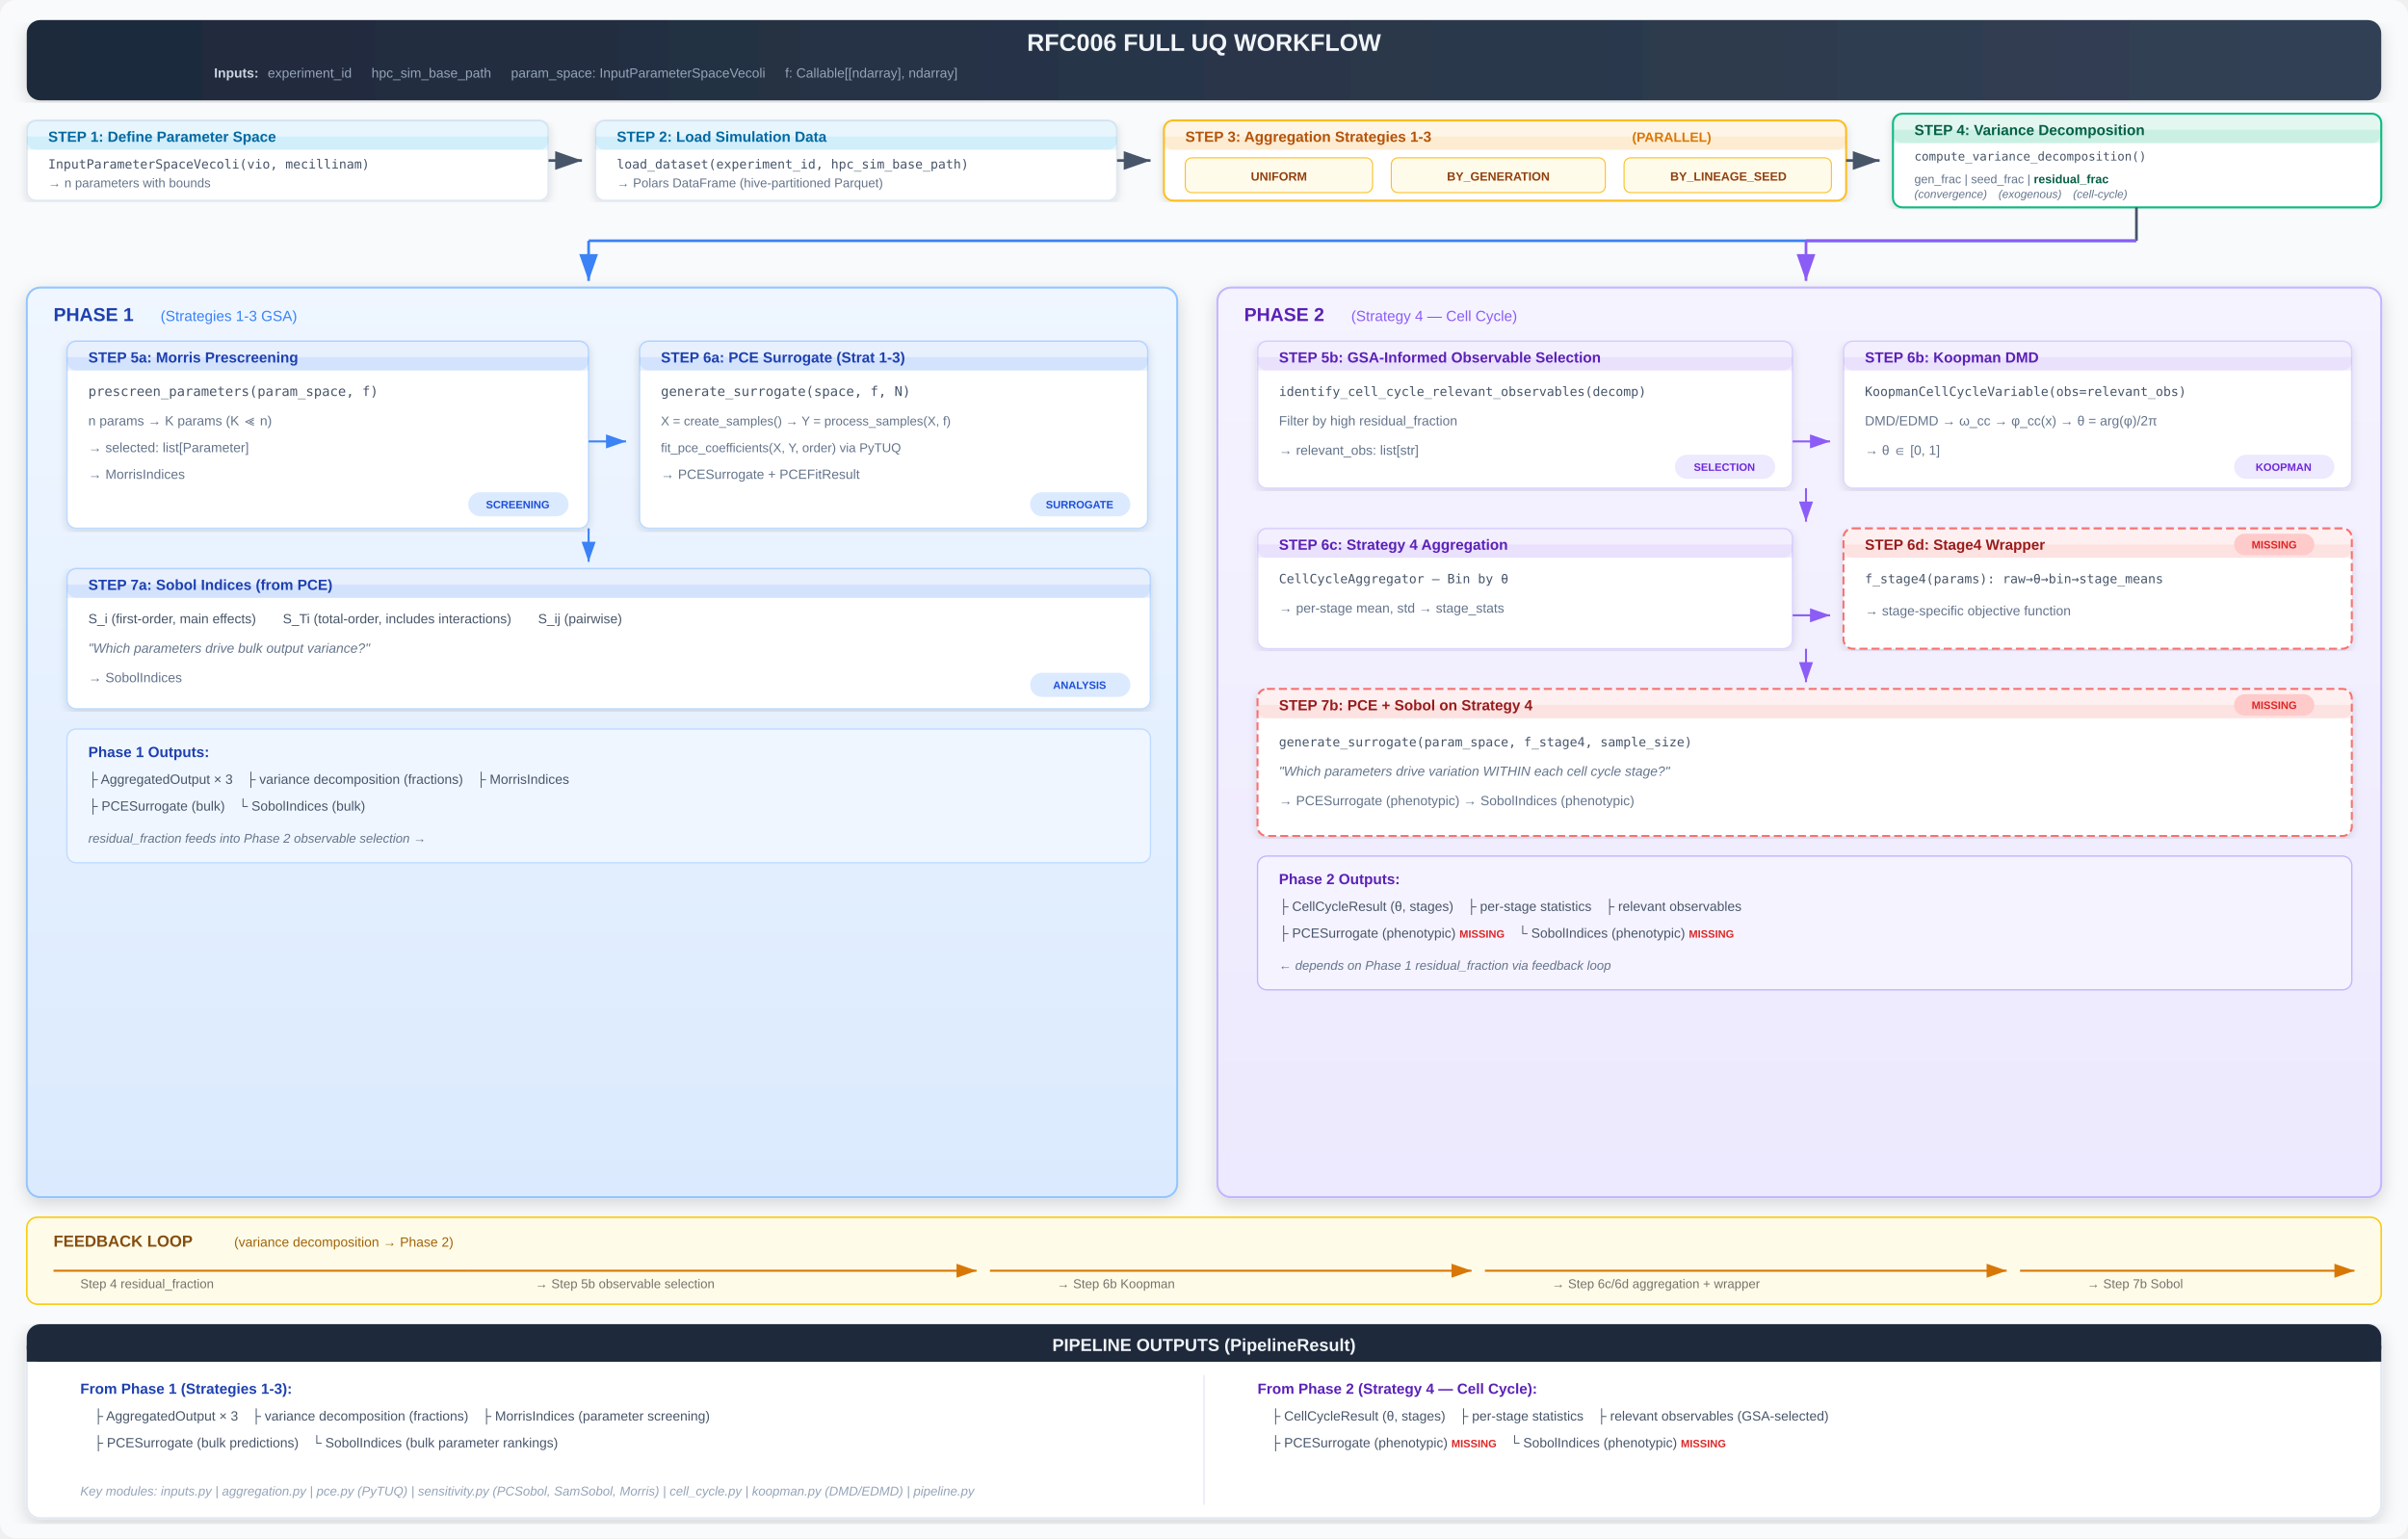
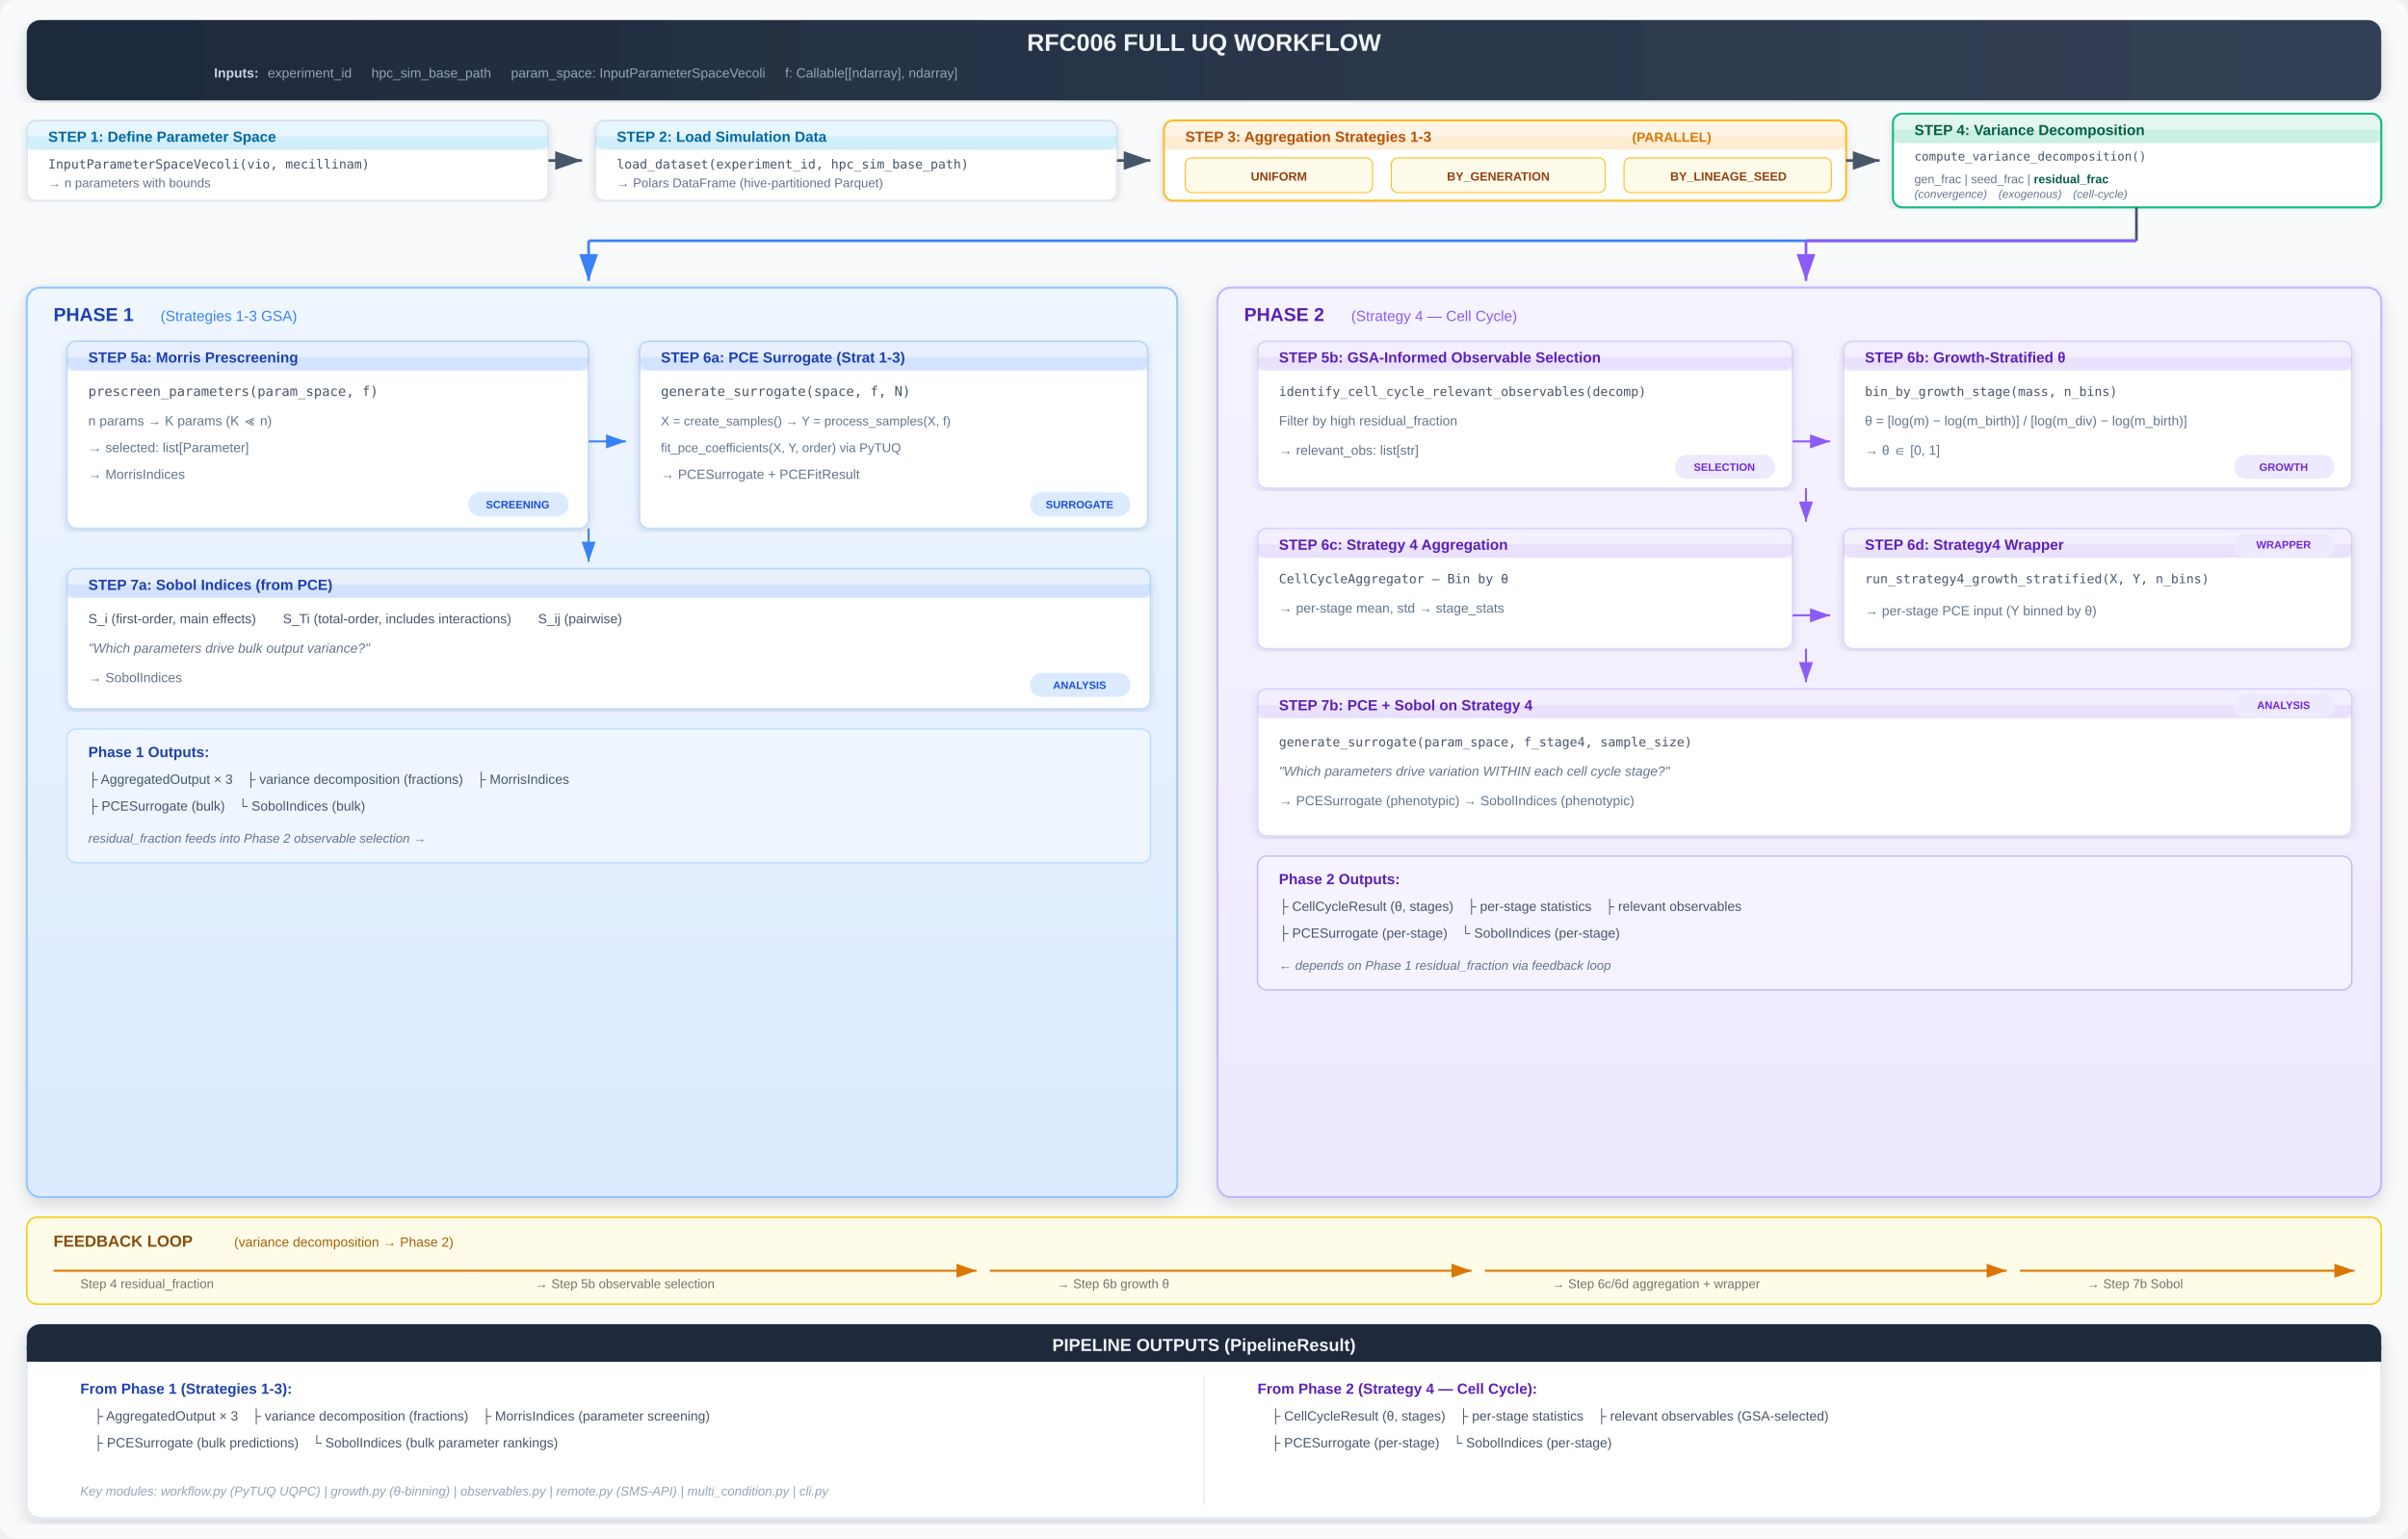
<svg xmlns="http://www.w3.org/2000/svg" viewBox="0 0 1800 1150" font-family="'Segoe UI', Arial, Helvetica, sans-serif">
  <defs>
    <marker id="arrow" markerWidth="10" markerHeight="7" refX="10" refY="3.5" orient="auto">
      <polygon points="0 0, 10 3.5, 0 7" fill="#475569" />
    </marker>
    <marker id="arrow-blue" markerWidth="10" markerHeight="7" refX="10" refY="3.5" orient="auto">
      <polygon points="0 0, 10 3.5, 0 7" fill="#3b82f6" />
    </marker>
    <marker id="arrow-purple" markerWidth="10" markerHeight="7" refX="10" refY="3.5" orient="auto">
      <polygon points="0 0, 10 3.5, 0 7" fill="#8b5cf6" />
    </marker>
    <marker id="arrow-amber" markerWidth="10" markerHeight="7" refX="10" refY="3.5" orient="auto">
      <polygon points="0 0, 10 3.5, 0 7" fill="#d97706" />
    </marker>
    <linearGradient id="headerGrad" x1="0" y1="0" x2="1" y2="0">
      <stop offset="0%" stop-color="#1e293b" />
      <stop offset="100%" stop-color="#334155" />
    </linearGradient>
    <linearGradient id="phase1Grad" x1="0" y1="0" x2="0" y2="1">
      <stop offset="0%" stop-color="#eff6ff" />
      <stop offset="100%" stop-color="#dbeafe" />
    </linearGradient>
    <linearGradient id="phase2Grad" x1="0" y1="0" x2="0" y2="1">
      <stop offset="0%" stop-color="#f5f3ff" />
      <stop offset="100%" stop-color="#ede9fe" />
    </linearGradient>
    <filter id="shadow" x="-2%" y="-2%" width="104%" height="104%">
      <feDropShadow dx="0" dy="2" stdDeviation="3" flood-color="#00000020" />
    </filter>
    <filter id="shadow-lg" x="-3%" y="-3%" width="106%" height="106%">
      <feDropShadow dx="0" dy="4" stdDeviation="6" flood-color="#00000025" />
    </filter>
  </defs>
  <rect width="1800" height="1150" fill="#f8fafc" rx="12" />
  <rect x="20" y="15" width="1760" height="60" rx="10" fill="url(#headerGrad)" filter="url(#shadow-lg)" />
  <text x="900" y="38" text-anchor="middle" fill="#f1f5f9" font-size="18" font-weight="700">RFC006 FULL UQ WORKFLOW</text>
  <text x="160" y="58" fill="#94a3b8" font-size="10">
    <tspan font-weight="600" fill="#cbd5e1">Inputs:</tspan>
    <tspan dx="4">experiment_id</tspan>
    <tspan dx="12">hpc_sim_base_path</tspan>
    <tspan dx="12">param_space: InputParameterSpaceVecoli</tspan>
    <tspan dx="12">f: Callable[[ndarray], ndarray]</tspan>
  </text>
  <rect x="20" y="90" width="390" height="60" rx="7" fill="#ffffff" stroke="#e2e8f0" stroke-width="1.5" filter="url(#shadow)" />
  <rect x="20" y="90" width="390" height="22" rx="7" fill="#0ea5e9" opacity="0.1" />
  <rect x="20" y="102" width="390" height="10" fill="#0ea5e9" opacity="0.1" />
  <text x="36" y="106" fill="#0369a1" font-size="11" font-weight="700">STEP 1: Define Parameter Space</text>
  <text x="36" y="126" fill="#475569" font-size="9.5" font-family="'SF Mono', 'Fira Code', monospace">InputParameterSpaceVecoli(vio, mecillinam)</text>
  <text x="36" y="140" fill="#64748b" font-size="9.5">→ n parameters with bounds</text>
  <line x1="410" y1="120" x2="435" y2="120" stroke="#475569" stroke-width="2" marker-end="url(#arrow)" />
  <rect x="445" y="90" width="390" height="60" rx="7" fill="#ffffff" stroke="#e2e8f0" stroke-width="1.5" filter="url(#shadow)" />
  <rect x="445" y="90" width="390" height="22" rx="7" fill="#0ea5e9" opacity="0.1" />
  <rect x="445" y="102" width="390" height="10" fill="#0ea5e9" opacity="0.1" />
  <text x="461" y="106" fill="#0369a1" font-size="11" font-weight="700">STEP 2: Load Simulation Data</text>
  <text x="461" y="126" fill="#475569" font-size="9.5" font-family="'SF Mono', 'Fira Code', monospace">load_dataset(experiment_id, hpc_sim_base_path)</text>
  <text x="461" y="140" fill="#64748b" font-size="9.5">→ Polars DataFrame (hive-partitioned Parquet)</text>
  <line x1="835" y1="120" x2="860" y2="120" stroke="#475569" stroke-width="2" marker-end="url(#arrow)" />
  <rect x="870" y="90" width="510" height="60" rx="7" fill="#ffffff" stroke="#fbbf24" stroke-width="1.5" filter="url(#shadow)" />
  <rect x="870" y="90" width="510" height="22" rx="7" fill="#f59e0b" opacity="0.1" />
  <rect x="870" y="102" width="510" height="10" fill="#f59e0b" opacity="0.1" />
  <text x="886" y="106" fill="#b45309" font-size="11" font-weight="700">STEP 3: Aggregation Strategies 1-3</text>
  <text x="1220" y="106" fill="#d97706" font-size="10" font-weight="600">(PARALLEL)</text>
  <rect x="886" y="118" width="140" height="26" rx="5" fill="#fffbeb" stroke="#fbbf24" stroke-width="0.8" />
  <text x="956" y="135" text-anchor="middle" fill="#92400e" font-size="9" font-weight="600">UNIFORM</text>
  <rect x="1040" y="118" width="160" height="26" rx="5" fill="#fffbeb" stroke="#fbbf24" stroke-width="0.8" />
  <text x="1120" y="135" text-anchor="middle" fill="#92400e" font-size="9" font-weight="600">BY_GENERATION</text>
  <rect x="1214" y="118" width="155" height="26" rx="5" fill="#fffbeb" stroke="#fbbf24" stroke-width="0.8" />
  <text x="1292" y="135" text-anchor="middle" fill="#92400e" font-size="9" font-weight="600">BY_LINEAGE_SEED</text>
  <line x1="1380" y1="120" x2="1405" y2="120" stroke="#475569" stroke-width="2" marker-end="url(#arrow)" />
  <rect x="1415" y="85" width="365" height="70" rx="7" fill="#ffffff" stroke="#10b981" stroke-width="1.5" filter="url(#shadow)" />
  <rect x="1415" y="85" width="365" height="22" rx="7" fill="#10b981" opacity="0.12" />
  <rect x="1415" y="97" width="365" height="10" fill="#10b981" opacity="0.12" />
  <text x="1431" y="101" fill="#065f46" font-size="11" font-weight="700">STEP 4: Variance Decomposition</text>
  <text x="1431" y="120" fill="#475569" font-size="9" font-family="'SF Mono', 'Fira Code', monospace">compute_variance_decomposition()</text>
  <text x="1431" y="137" fill="#64748b" font-size="9">gen_frac | seed_frac | <tspan font-weight="600" fill="#065f46">residual_frac</tspan>
  </text>
  <text x="1431" y="148" fill="#64748b" font-size="8.5" font-style="italic">(convergence) (exogenous) (cell-cycle)</text>
  <line x1="1597" y1="155" x2="1597" y2="180" stroke="#475569" stroke-width="2" />
  <line x1="1597" y1="180" x2="440" y2="180" stroke="#3b82f6" stroke-width="2" />
  <line x1="440" y1="180" x2="440" y2="210" stroke="#3b82f6" stroke-width="2" marker-end="url(#arrow-blue)" />
  <line x1="1597" y1="180" x2="1350" y2="180" stroke="#8b5cf6" stroke-width="2" />
  <line x1="1350" y1="180" x2="1350" y2="210" stroke="#8b5cf6" stroke-width="2" marker-end="url(#arrow-purple)" />
  <rect x="20" y="215" width="860" height="680" rx="10" fill="url(#phase1Grad)" stroke="#93c5fd" stroke-width="1.5" filter="url(#shadow-lg)" />
  <text x="40" y="240" fill="#1e40af" font-size="14" font-weight="700">PHASE 1</text>
  <text x="120" y="240" fill="#3b82f6" font-size="11">(Strategies 1-3 GSA)</text>
  <rect x="50" y="255" width="390" height="140" rx="7" fill="#ffffff" stroke="#bfdbfe" stroke-width="1.2" filter="url(#shadow)" />
  <rect x="50" y="255" width="390" height="22" rx="7" fill="#3b82f6" opacity="0.12" />
  <rect x="50" y="267" width="390" height="10" fill="#3b82f6" opacity="0.12" />
  <text x="66" y="271" fill="#1e40af" font-size="11" font-weight="700">STEP 5a: Morris Prescreening</text>
  <text x="66" y="296" fill="#475569" font-size="10" font-family="'SF Mono', 'Fira Code', monospace">prescreen_parameters(param_space, f)</text>
  <text x="66" y="318" fill="#64748b" font-size="10">n params → K params (K ≪ n)</text>
  <text x="66" y="338" fill="#64748b" font-size="10">→ selected: list[Parameter]</text>
  <text x="66" y="358" fill="#64748b" font-size="10">→ MorrisIndices</text>
  <rect x="350" y="368" width="75" height="18" rx="9" fill="#dbeafe" />
  <text x="387" y="380" text-anchor="middle" fill="#1d4ed8" font-size="8" font-weight="600">SCREENING</text>
  <line x1="440" y1="330" x2="468" y2="330" stroke="#3b82f6" stroke-width="1.5" marker-end="url(#arrow-blue)" />
  <rect x="478" y="255" width="380" height="140" rx="7" fill="#ffffff" stroke="#bfdbfe" stroke-width="1.2" filter="url(#shadow)" />
  <rect x="478" y="255" width="380" height="22" rx="7" fill="#3b82f6" opacity="0.12" />
  <rect x="478" y="267" width="380" height="10" fill="#3b82f6" opacity="0.12" />
  <text x="494" y="271" fill="#1e40af" font-size="11" font-weight="700">STEP 6a: PCE Surrogate (Strat 1-3)</text>
  <text x="494" y="296" fill="#475569" font-size="10" font-family="'SF Mono', 'Fira Code', monospace">generate_surrogate(space, f, N)</text>
  <text x="494" y="318" fill="#64748b" font-size="9.5">X = create_samples() → Y = process_samples(X, f)</text>
  <text x="494" y="338" fill="#64748b" font-size="9.5">fit_pce_coefficients(X, Y, order) via PyTUQ</text>
  <text x="494" y="358" fill="#64748b" font-size="10">→ PCESurrogate + PCEFitResult</text>
  <rect x="770" y="368" width="75" height="18" rx="9" fill="#dbeafe" />
  <text x="807" y="380" text-anchor="middle" fill="#1d4ed8" font-size="8" font-weight="600">SURROGATE</text>
  <line x1="440" y1="395" x2="440" y2="420" stroke="#3b82f6" stroke-width="1.5" marker-end="url(#arrow-blue)" />
  <rect x="50" y="425" width="810" height="105" rx="7" fill="#ffffff" stroke="#bfdbfe" stroke-width="1.2" filter="url(#shadow)" />
  <rect x="50" y="425" width="810" height="22" rx="7" fill="#3b82f6" opacity="0.12" />
  <rect x="50" y="437" width="810" height="10" fill="#3b82f6" opacity="0.12" />
  <text x="66" y="441" fill="#1e40af" font-size="11" font-weight="700">STEP 7a: Sobol Indices (from PCE)</text>
  <text x="66" y="466" fill="#475569" font-size="10">S_i (first-order, main effects)  S_Ti (total-order, includes interactions)  S_ij (pairwise)</text>
  <text x="66" y="488" fill="#64748b" font-size="10" font-style="italic">"Which parameters drive bulk output variance?"</text>
  <text x="66" y="510" fill="#64748b" font-size="10">→ SobolIndices</text>
  <rect x="770" y="503" width="75" height="18" rx="9" fill="#dbeafe" />
  <text x="807" y="515" text-anchor="middle" fill="#1d4ed8" font-size="8" font-weight="600">ANALYSIS</text>
  <rect x="50" y="545" width="810" height="100" rx="7" fill="#eff6ff" stroke="#bfdbfe" stroke-width="1" />
  <text x="66" y="566" fill="#1e40af" font-size="11" font-weight="700">Phase 1 Outputs:</text>
  <text x="66" y="586" fill="#475569" font-size="10">├ AggregatedOutput × 3 ├ variance decomposition (fractions) ├ MorrisIndices</text>
  <text x="66" y="606" fill="#475569" font-size="10">├ PCESurrogate (bulk) └ SobolIndices (bulk)</text>
  <text x="66" y="630" fill="#64748b" font-size="9.5" font-style="italic">residual_fraction feeds into Phase 2 observable selection →</text>
  <rect x="910" y="215" width="870" height="680" rx="10" fill="url(#phase2Grad)" stroke="#c4b5fd" stroke-width="1.5" filter="url(#shadow-lg)" />
  <text x="930" y="240" fill="#5b21b6" font-size="14" font-weight="700">PHASE 2</text>
  <text x="1010" y="240" fill="#8b5cf6" font-size="11">(Strategy 4 — Cell Cycle)</text>
  <rect x="940" y="255" width="400" height="110" rx="7" fill="#ffffff" stroke="#ddd6fe" stroke-width="1.2" filter="url(#shadow)" />
  <rect x="940" y="255" width="400" height="22" rx="7" fill="#8b5cf6" opacity="0.1" />
  <rect x="940" y="267" width="400" height="10" fill="#8b5cf6" opacity="0.1" />
  <text x="956" y="271" fill="#5b21b6" font-size="11" font-weight="700">STEP 5b: GSA-Informed Observable Selection</text>
  <text x="956" y="296" fill="#475569" font-size="9.5" font-family="'SF Mono', 'Fira Code', monospace">identify_cell_cycle_relevant_observables(decomp)</text>
  <text x="956" y="318" fill="#64748b" font-size="10">Filter by high residual_fraction</text>
  <text x="956" y="340" fill="#64748b" font-size="10">→ relevant_obs: list[str]</text>
  <rect x="1252" y="340" width="75" height="18" rx="9" fill="#ede9fe" />
  <text x="1289" y="352" text-anchor="middle" fill="#6d28d9" font-size="8" font-weight="600">SELECTION</text>
  <line x1="1340" y1="330" x2="1368" y2="330" stroke="#8b5cf6" stroke-width="1.5" marker-end="url(#arrow-purple)" />
  <rect x="1378" y="255" width="380" height="110" rx="7" fill="#ffffff" stroke="#ddd6fe" stroke-width="1.2" filter="url(#shadow)" />
  <rect x="1378" y="255" width="380" height="22" rx="7" fill="#8b5cf6" opacity="0.1" />
  <rect x="1378" y="267" width="380" height="10" fill="#8b5cf6" opacity="0.1" />
-   <text x="1394" y="271" fill="#5b21b6" font-size="11" font-weight="700">STEP 6b: Koopman DMD</text>
-   <text x="1394" y="296" fill="#475569" font-size="9.5" font-family="'SF Mono', 'Fira Code', monospace">KoopmanCellCycleVariable(obs=relevant_obs)</text>
-   <text x="1394" y="318" fill="#64748b" font-size="10">DMD/EDMD → ω_cc → φ_cc(x) → θ = arg(φ)/2π</text>
+   <text x="1394" y="271" fill="#5b21b6" font-size="11" font-weight="700">STEP 6b: Growth-Stratified θ</text>
+   <text x="1394" y="296" fill="#475569" font-size="9.5" font-family="'SF Mono', 'Fira Code', monospace">bin_by_growth_stage(mass, n_bins)</text>
+   <text x="1394" y="318" fill="#64748b" font-size="10">θ = [log(m) − log(m_birth)] / [log(m_div) − log(m_birth)]</text>
  <text x="1394" y="340" fill="#64748b" font-size="10">→ θ ∈ [0, 1]</text>
  <rect x="1670" y="340" width="75" height="18" rx="9" fill="#ede9fe" />
-   <text x="1707" y="352" text-anchor="middle" fill="#6d28d9" font-size="8" font-weight="600">KOOPMAN</text>
+   <text x="1707" y="352" text-anchor="middle" fill="#6d28d9" font-size="8" font-weight="600">GROWTH</text>
  <line x1="1350" y1="365" x2="1350" y2="390" stroke="#8b5cf6" stroke-width="1.5" marker-end="url(#arrow-purple)" />
  <rect x="940" y="395" width="400" height="90" rx="7" fill="#ffffff" stroke="#ddd6fe" stroke-width="1.2" filter="url(#shadow)" />
  <rect x="940" y="395" width="400" height="22" rx="7" fill="#8b5cf6" opacity="0.1" />
  <rect x="940" y="407" width="400" height="10" fill="#8b5cf6" opacity="0.1" />
  <text x="956" y="411" fill="#5b21b6" font-size="11" font-weight="700">STEP 6c: Strategy 4 Aggregation</text>
  <text x="956" y="436" fill="#475569" font-size="9.5" font-family="'SF Mono', 'Fira Code', monospace">CellCycleAggregator — Bin by θ</text>
  <text x="956" y="458" fill="#64748b" font-size="10">→ per-stage mean, std → stage_stats</text>
  <line x1="1340" y1="460" x2="1368" y2="460" stroke="#8b5cf6" stroke-width="1.5" marker-end="url(#arrow-purple)" />
-   <rect x="1378" y="395" width="380" height="90" rx="7" fill="#ffffff" stroke="#f87171" stroke-width="1.5" stroke-dasharray="6 3" filter="url(#shadow)" />
-   <rect x="1378" y="395" width="380" height="22" rx="7" fill="#ef4444" opacity="0.08" />
-   <rect x="1378" y="407" width="380" height="10" fill="#ef4444" opacity="0.08" />
-   <text x="1394" y="411" fill="#991b1b" font-size="11" font-weight="700">STEP 6d: Stage4 Wrapper</text>
-   <rect x="1670" y="399" width="60" height="16" rx="8" fill="#fecaca" />
-   <text x="1700" y="410" text-anchor="middle" fill="#dc2626" font-size="8" font-weight="700">MISSING</text>
-   <text x="1394" y="436" fill="#475569" font-size="9.5" font-family="'SF Mono', 'Fira Code', monospace">f_stage4(params): raw→θ→bin→stage_means</text>
-   <text x="1394" y="460" fill="#64748b" font-size="10">→ stage-specific objective function</text>
+   <rect x="1378" y="395" width="380" height="90" rx="7" fill="#ffffff" stroke="#ddd6fe" stroke-width="1.2" filter="url(#shadow)" />
+   <rect x="1378" y="395" width="380" height="22" rx="7" fill="#8b5cf6" opacity="0.1" />
+   <rect x="1378" y="407" width="380" height="10" fill="#8b5cf6" opacity="0.1" />
+   <text x="1394" y="411" fill="#5b21b6" font-size="11" font-weight="700">STEP 6d: Strategy4 Wrapper</text>
+   <rect x="1670" y="399" width="75" height="18" rx="9" fill="#ede9fe" />
+   <text x="1707" y="410" text-anchor="middle" fill="#6d28d9" font-size="8" font-weight="600">WRAPPER</text>
+   <text x="1394" y="436" fill="#475569" font-size="9.5" font-family="'SF Mono', 'Fira Code', monospace">run_strategy4_growth_stratified(X, Y, n_bins)</text>
+   <text x="1394" y="460" fill="#64748b" font-size="10">→ per-stage PCE input (Y binned by θ)</text>
  <line x1="1350" y1="485" x2="1350" y2="510" stroke="#8b5cf6" stroke-width="1.5" marker-end="url(#arrow-purple)" />
-   <rect x="940" y="515" width="818" height="110" rx="7" fill="#ffffff" stroke="#f87171" stroke-width="1.5" stroke-dasharray="6 3" filter="url(#shadow)" />
-   <rect x="940" y="515" width="818" height="22" rx="7" fill="#ef4444" opacity="0.08" />
-   <rect x="940" y="527" width="818" height="10" fill="#ef4444" opacity="0.08" />
-   <text x="956" y="531" fill="#991b1b" font-size="11" font-weight="700">STEP 7b: PCE + Sobol on Strategy 4</text>
-   <rect x="1670" y="519" width="60" height="16" rx="8" fill="#fecaca" />
-   <text x="1700" y="530" text-anchor="middle" fill="#dc2626" font-size="8" font-weight="700">MISSING</text>
+   <rect x="940" y="515" width="818" height="110" rx="7" fill="#ffffff" stroke="#ddd6fe" stroke-width="1.2" filter="url(#shadow)" />
+   <rect x="940" y="515" width="818" height="22" rx="7" fill="#8b5cf6" opacity="0.1" />
+   <rect x="940" y="527" width="818" height="10" fill="#8b5cf6" opacity="0.1" />
+   <text x="956" y="531" fill="#5b21b6" font-size="11" font-weight="700">STEP 7b: PCE + Sobol on Strategy 4</text>
+   <rect x="1670" y="519" width="75" height="18" rx="9" fill="#ede9fe" />
+   <text x="1707" y="530" text-anchor="middle" fill="#6d28d9" font-size="8" font-weight="600">ANALYSIS</text>
  <text x="956" y="558" fill="#475569" font-size="9.5" font-family="'SF Mono', 'Fira Code', monospace">generate_surrogate(param_space, f_stage4, sample_size)</text>
  <text x="956" y="580" fill="#64748b" font-size="10" font-style="italic">"Which parameters drive variation WITHIN each cell cycle stage?"</text>
  <text x="956" y="602" fill="#64748b" font-size="10">→ PCESurrogate (phenotypic) → SobolIndices (phenotypic)</text>
  <rect x="940" y="640" width="818" height="100" rx="7" fill="#f5f3ff" stroke="#c4b5fd" stroke-width="1" />
  <text x="956" y="661" fill="#5b21b6" font-size="11" font-weight="700">Phase 2 Outputs:</text>
  <text x="956" y="681" fill="#475569" font-size="10">├ CellCycleResult (θ, stages) ├ per-stage statistics ├ relevant observables</text>
-   <text x="956" y="701" fill="#475569" font-size="10">├ PCESurrogate (phenotypic) <tspan fill="#dc2626" font-size="8" font-weight="600">MISSING</tspan> └ SobolIndices (phenotypic) <tspan fill="#dc2626" font-size="8" font-weight="600">MISSING</tspan>
-   </text>
+   <text x="956" y="701" fill="#475569" font-size="10">├ PCESurrogate (per-stage) └ SobolIndices (per-stage)</text>
  <text x="956" y="725" fill="#64748b" font-size="9.5" font-style="italic">← depends on Phase 1 residual_fraction via feedback loop</text>
  <rect x="20" y="910" width="1760" height="65" rx="8" fill="#fefce8" stroke="#facc15" stroke-width="1.2" />
  <text x="40" y="932" fill="#854d0e" font-size="12" font-weight="700">FEEDBACK LOOP</text>
  <text x="175" y="932" fill="#a16207" font-size="10">(variance decomposition → Phase 2)</text>
  <line x1="40" y1="950" x2="350" y2="950" stroke="#d97706" stroke-width="1.5" />
  <text x="60" y="963" fill="#78716c" font-size="9.5">Step 4 residual_fraction</text>
  <line x1="350" y1="950" x2="730" y2="950" stroke="#d97706" stroke-width="1.5" marker-end="url(#arrow-amber)" />
  <text x="400" y="963" fill="#78716c" font-size="9.5">→ Step 5b observable selection</text>
  <line x1="740" y1="950" x2="1100" y2="950" stroke="#d97706" stroke-width="1.5" marker-end="url(#arrow-amber)" />
-   <text x="790" y="963" fill="#78716c" font-size="9.5">→ Step 6b Koopman</text>
+   <text x="790" y="963" fill="#78716c" font-size="9.5">→ Step 6b growth θ</text>
  <line x1="1110" y1="950" x2="1500" y2="950" stroke="#d97706" stroke-width="1.5" marker-end="url(#arrow-amber)" />
  <text x="1160" y="963" fill="#78716c" font-size="9.5">→ Step 6c/6d aggregation + wrapper</text>
  <line x1="1510" y1="950" x2="1760" y2="950" stroke="#d97706" stroke-width="1.5" marker-end="url(#arrow-amber)" />
  <text x="1560" y="963" fill="#78716c" font-size="9.5">→ Step 7b Sobol</text>
  <rect x="20" y="990" width="1760" height="145" rx="10" fill="#ffffff" stroke="#e2e8f0" stroke-width="1.5" filter="url(#shadow-lg)" />
  <rect x="20" y="990" width="1760" height="28" rx="10" fill="#1e293b" />
  <rect x="20" y="1006" width="1760" height="12" fill="#1e293b" />
  <text x="900" y="1010" text-anchor="middle" fill="#f1f5f9" font-size="13" font-weight="700">PIPELINE OUTPUTS (PipelineResult)</text>
  <text x="60" y="1042" fill="#1e40af" font-size="11" font-weight="700">From Phase 1 (Strategies 1-3):</text>
  <text x="70" y="1062" fill="#475569" font-size="10">├ AggregatedOutput × 3 ├ variance decomposition (fractions) ├ MorrisIndices (parameter screening)</text>
  <text x="70" y="1082" fill="#475569" font-size="10">├ PCESurrogate (bulk predictions) └ SobolIndices (bulk parameter rankings)</text>
  <line x1="900" y1="1028" x2="900" y2="1125" stroke="#e2e8f0" stroke-width="1" />
  <text x="940" y="1042" fill="#5b21b6" font-size="11" font-weight="700">From Phase 2 (Strategy 4 — Cell Cycle):</text>
  <text x="950" y="1062" fill="#475569" font-size="10">├ CellCycleResult (θ, stages) ├ per-stage statistics ├ relevant observables (GSA-selected)</text>
-   <text x="950" y="1082" fill="#475569" font-size="10">├ PCESurrogate (phenotypic) <tspan fill="#dc2626" font-size="8" font-weight="600">MISSING</tspan> └ SobolIndices (phenotypic) <tspan fill="#dc2626" font-size="8" font-weight="600">MISSING</tspan>
-   </text>
-   <text x="60" y="1118" fill="#94a3b8" font-size="9.5" font-style="italic">Key modules: inputs.py | aggregation.py | pce.py (PyTUQ) | sensitivity.py (PCSobol, SamSobol, Morris) | cell_cycle.py | koopman.py (DMD/EDMD) | pipeline.py</text>
+   <text x="950" y="1082" fill="#475569" font-size="10">├ PCESurrogate (per-stage) └ SobolIndices (per-stage)</text>
+   <text x="60" y="1118" fill="#94a3b8" font-size="9.5" font-style="italic">Key modules: workflow.py (PyTUQ UQPC) | growth.py (θ-binning) | observables.py | remote.py (SMS-API) | multi_condition.py | cli.py</text>
</svg>
